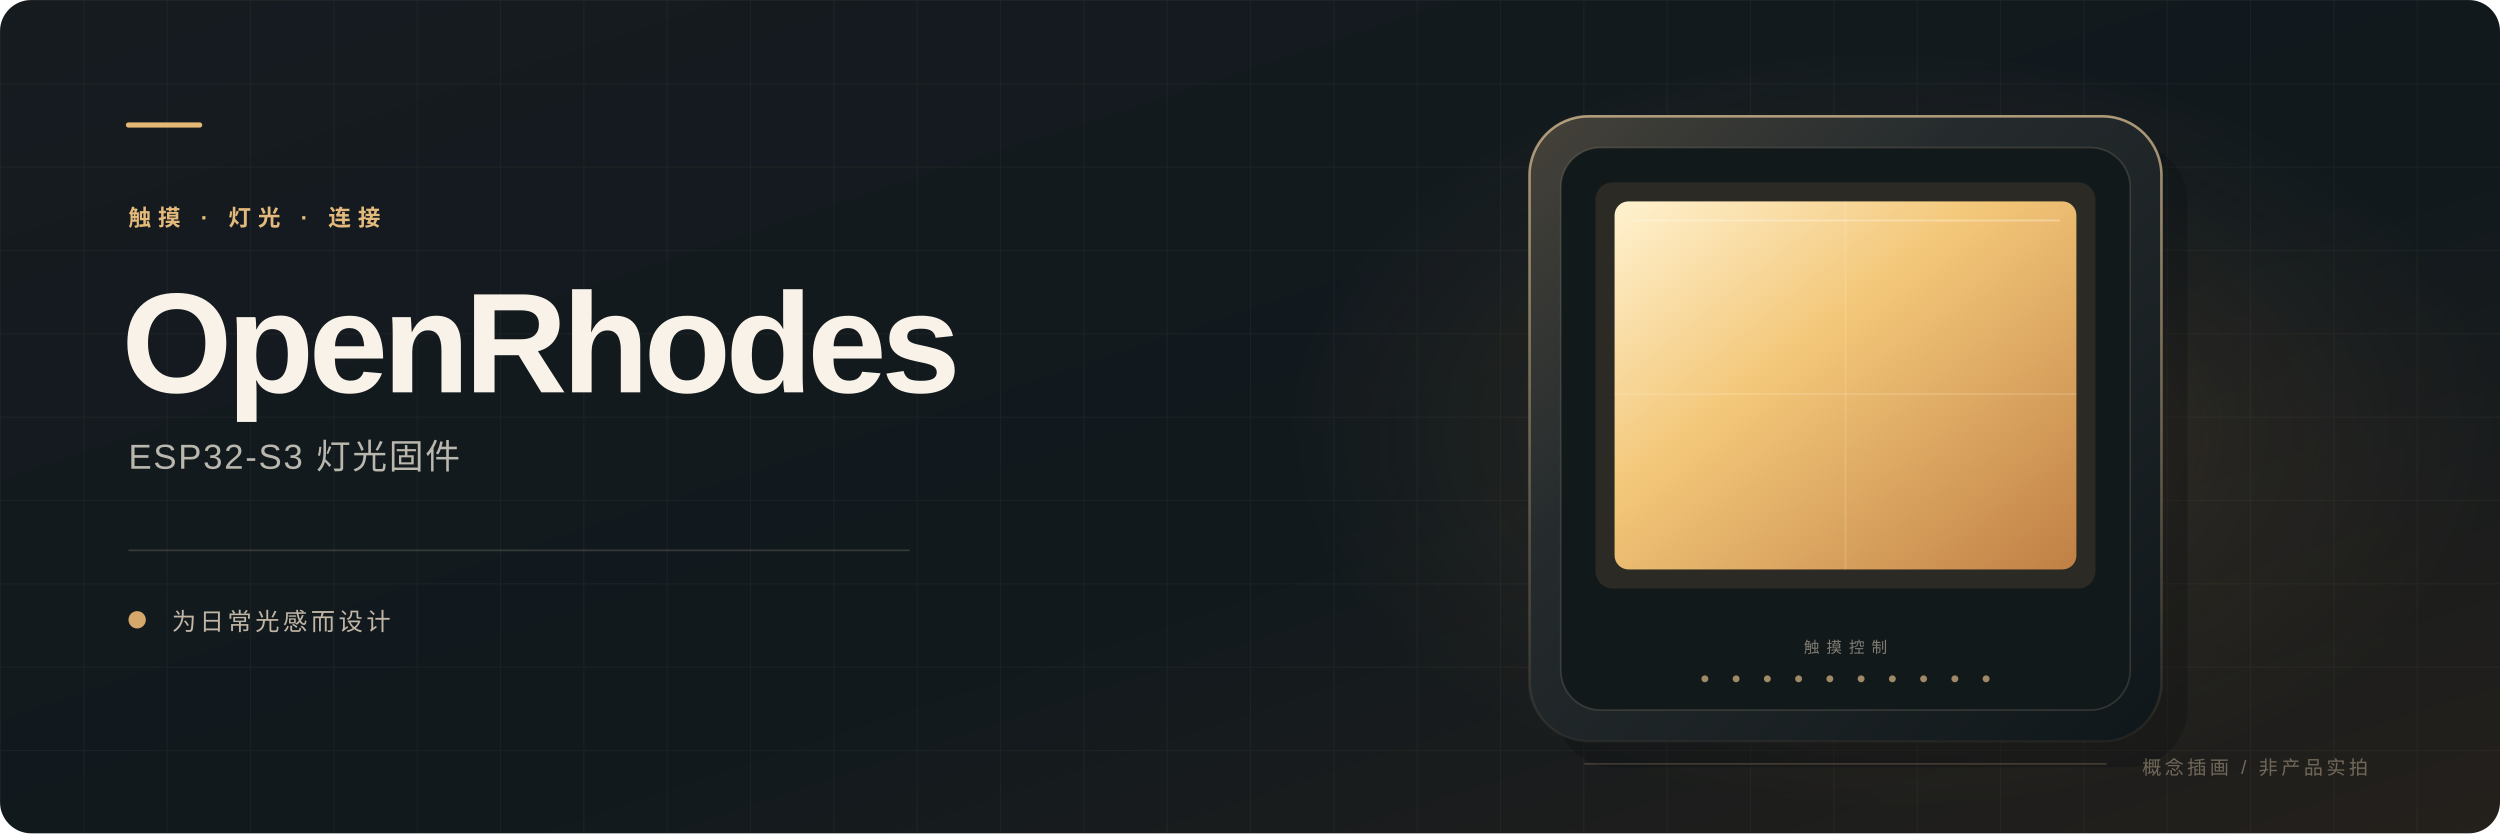
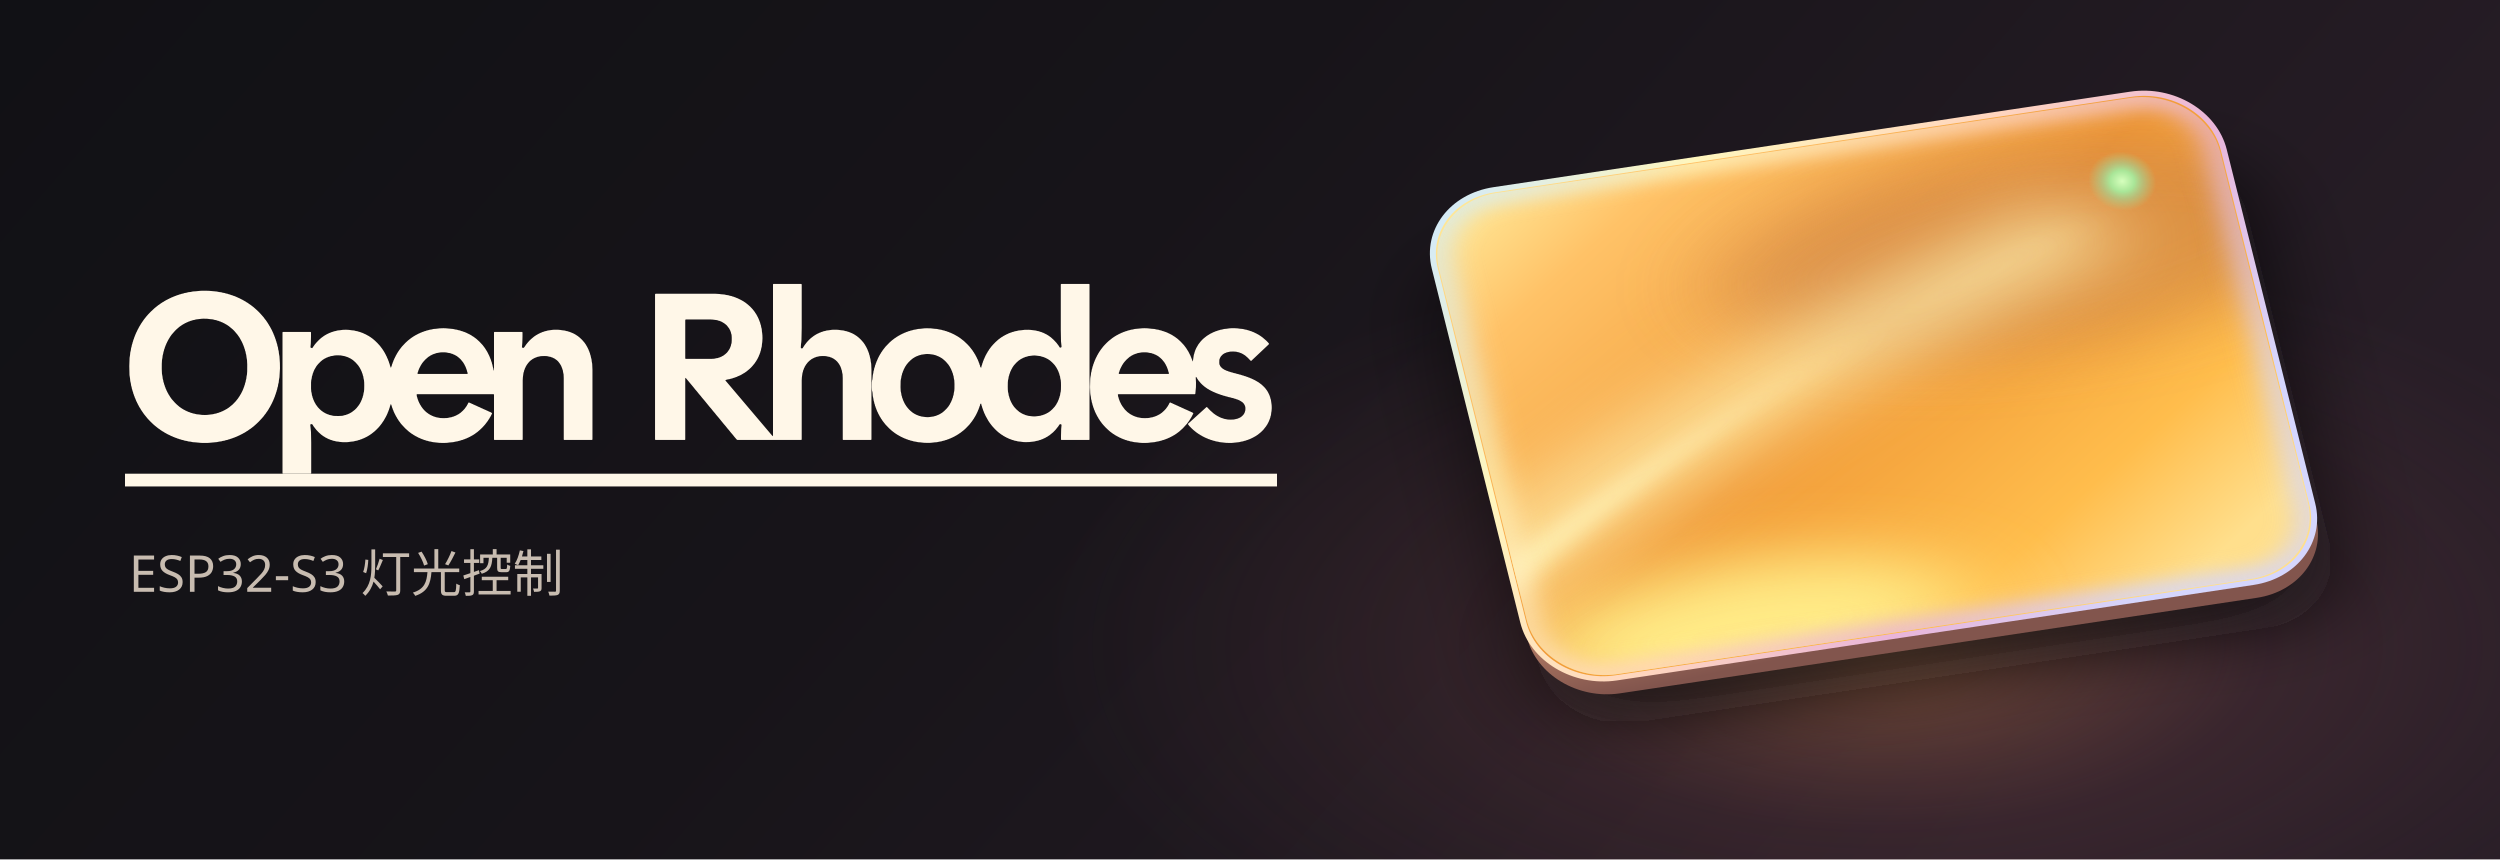
- <svg xmlns="http://www.w3.org/2000/svg" width="1440" height="480" viewBox="0 0 1440 480" role="img" aria-labelledby="title desc">
+ <svg xmlns="http://www.w3.org/2000/svg" width="1280" height="440" viewBox="0 0 1280 440" role="img" aria-labelledby="title desc">
  <defs>
-     <linearGradient id="background" x1="0" y1="0" x2="1" y2="1">
-       <stop stop-color="#161b20" />
-       <stop offset=".58" stop-color="#11191d" />
-       <stop offset="1" stop-color="#24201c" />
+     <linearGradient id="sky" x2="1" y2=".3" gradientUnits="objectBoundingBox">
+       <stop stop-color="#111115" />
+       <stop offset=".49" stop-color="#171419" />
+       <stop offset="1" stop-color="#271d26" />
    </linearGradient>
-     <linearGradient id="surface" x1="0" y1="0" x2="1" y2="1">
-       <stop stop-color="#45423a" />
-       <stop offset=".35" stop-color="#252b2d" />
-       <stop offset="1" stop-color="#10171a" />
+     <radialGradient id="ambient">
+       <stop stop-color="#de8d51" stop-opacity=".47" />
+       <stop offset=".46" stop-color="#985355" stop-opacity=".16" />
+       <stop offset="1" stop-color="#88535c" stop-opacity="0" />
+     </radialGradient>
+     <linearGradient id="glass" x1="0%" y1="0%" x2="90%" y2="90%">
+       <stop stop-color="#fff2a4" />
+       <stop offset=".19" stop-color="#ffc267" />
+       <stop offset=".53" stop-color="#f19b38" />
+       <stop offset=".83" stop-color="#ffbd4c" />
+       <stop offset="1" stop-color="#ffdf8c" />
    </linearGradient>
-     <linearGradient id="light" x1="0" y1="0" x2="1" y2="1">
-       <stop stop-color="#fff2d0" />
-       <stop offset=".4" stop-color="#f3c779" />
-       <stop offset="1" stop-color="#c08045" />
+     <linearGradient id="rim" x2="100%" y2="60%">
+       <stop stop-color="#cee9ff" />
+       <stop offset=".26" stop-color="#fff6bd" />
+       <stop offset=".54" stop-color="#ffd5be" />
+       <stop offset=".77" stop-color="#e9b5d9" />
+       <stop offset="1" stop-color="#d5d6fd" />
    </linearGradient>
-     <linearGradient id="edge" x1="0" y1="0" x2="0" y2="1">
-       <stop stop-color="#efd1a0" stop-opacity=".68" />
-       <stop offset="1" stop-color="#f4d6a4" stop-opacity=".05" />
+     <linearGradient id="foot" x2="10%" y2="100%">
+       <stop stop-color="#df958b" />
+       <stop offset=".67" stop-color="#edab82" />
+       <stop offset="1" stop-color="#82554d" />
    </linearGradient>
-     <radialGradient id="glow">
-       <stop stop-color="#f4ba69" stop-opacity=".26" />
-       <stop offset=".55" stop-color="#cb8c49" stop-opacity=".08" />
-       <stop offset="1" stop-color="#cb8c49" stop-opacity="0" />
+     <radialGradient id="led">
+       <stop stop-color="#d6ffbd" />
+       <stop offset=".36" stop-color="#a9e698" />
+       <stop offset=".62" stop-color="#a7d290" stop-opacity=".65" />
+       <stop offset="1" stop-color="#afcf88" stop-opacity="0" />
    </radialGradient>
-     <pattern id="grid" width="48" height="48" patternUnits="userSpaceOnUse">
-       <path d="M48 0H0V48" fill="none" stroke="#f6e3c6" stroke-opacity=".045" />
-     </pattern>
+     <clipPath id="face">
+       <rect x="2" y="2" width="400" height="280" rx="38" />
+     </clipPath>
+     <filter id="mist" x="-40%" y="-50%" width="180%" height="200%">
+       <feGaussianBlur stdDeviation="21" />
+     </filter>
+     <filter id="soft" x="-25%" y="-50%" width="150%" height="200%">
+       <feGaussianBlur stdDeviation="6" />
+     </filter>
  </defs>
-   <rect width="1440" height="480" rx="18" fill="url(#background)" />
-   <rect width="1440" height="480" rx="18" fill="url(#grid)" />
-   <ellipse cx="1090" cy="248" rx="350" ry="220" fill="url(#glow)" />
-   <path d="M74 72h41" stroke="#e5b875" stroke-width="3" stroke-linecap="round" />
-   <text x="74" y="130" fill="#e4ba7c" font-family="Arial, sans-serif" font-size="13" font-weight="700" letter-spacing="4">触摸 · 灯光 · 连接</text>
-   <text x="70" y="226" fill="#f8f2e8" font-family="Arial, sans-serif" font-size="82" font-weight="700" letter-spacing="-3">OpenRhodes</text>
-   <text x="74" y="270" fill="#b9b7ae" font-family="Arial, sans-serif" font-size="20" letter-spacing="1">ESP32-S3 灯光固件</text>
-   <path d="M74 317h450" stroke="#e8d5b5" stroke-opacity=".17" />
-   <circle cx="79" cy="357" r="5" fill="#d6a76a" />
-   <text x="99" y="363" fill="#c1b6a6" font-family="Arial, sans-serif" font-size="14" letter-spacing="2">为日常光感而设计</text>
-   <g transform="translate(842 47)">
-     <rect x="39" y="20" width="364" height="360" rx="34" fill="#080d0f" opacity=".32" transform="translate(15 15)" />
-     <rect x="39" y="20" width="364" height="360" rx="34" fill="url(#surface)" stroke="url(#edge)" stroke-width="1.5" />
-     <rect x="57" y="38" width="328" height="324" rx="23" fill="#12191b" stroke="#f5e3bd" stroke-opacity=".14" />
-     <rect x="77" y="58" width="288" height="234" rx="10" fill="#d49959" opacity=".13" />
-     <rect x="88" y="69" width="266" height="212" rx="8" fill="url(#light)" />
-     <path d="M88 180h266" stroke="#fff8e8" stroke-opacity=".18" />
-     <path d="M221 69v212" stroke="#fff8e8" stroke-opacity=".15" />
-     <path d="M98 80h246" stroke="#fff9e8" stroke-opacity=".38" stroke-linecap="round" />
-     <text x="221" y="329" text-anchor="middle" fill="#e4d7c2" fill-opacity=".52" font-family="Arial, sans-serif" font-size="9" letter-spacing="4">触摸控制</text>
-     <g fill="#dbb987" opacity=".7">
-       <circle cx="140" cy="344" r="2" />
-       <circle cx="158" cy="344" r="2" />
-       <circle cx="176" cy="344" r="2" />
-       <circle cx="194" cy="344" r="2" />
-       <circle cx="212" cy="344" r="2" />
-       <circle cx="230" cy="344" r="2" />
-       <circle cx="248" cy="344" r="2" />
-       <circle cx="266" cy="344" r="2" />
-       <circle cx="284" cy="344" r="2" />
-       <circle cx="302" cy="344" r="2" />
+   <rect width="1280" height="440" fill="url(#sky)" />
+   <ellipse cx="963" cy="330" rx="426" ry="206" fill="url(#ambient)" />
+   <g transform="translate(726 103) matrix(1 -.15 .22 .88 0 0)">
+     <rect x="3" y="36" width="404" height="274" rx="41" fill="#0d0a10" opacity=".69" filter="url(#mist)" />
+     <rect y="9" width="404" height="284" rx="39" fill="url(#foot)" />
+     <rect width="404" height="284" rx="39" fill="url(#glass)" stroke="url(#rim)" stroke-width="3" />
+     <g clip-path="url(#face)">
+       <ellipse cx="298" cy="79" rx="160" ry="56" fill="#b86d42" opacity=".42" filter="url(#mist)" />
+       <ellipse cx="111" cy="268" rx="113" ry="38" fill="#ffeb87" filter="url(#mist)" />
+       <path d="M-47 235 Q116 134 333 68" fill="none" stroke="#fff3b4" stroke-width="42" opacity=".76" filter="url(#mist)" />
+       <path d="M-39 231 Q122 134 334 67 Q155 116 -39 252Z" fill="#fff4b9" opacity=".88" filter="url(#soft)" />
+       <rect x="1" y="1" width="402" height="282" rx="37" fill="none" stroke="url(#rim)" stroke-width="15" filter="url(#soft)" opacity=".82" />
    </g>
-     <path d="M71 393h300" stroke="#f5d5a5" stroke-opacity=".18" stroke-linecap="round" />
+     <circle cx="350" cy="48" r="17" fill="url(#led)" />
  </g>
-   <text x="1364" y="446" text-anchor="end" fill="#d4c1a2" fill-opacity=".45" font-family="Arial, sans-serif" font-size="11" letter-spacing="2">概念插画 / 非产品实拍</text>
+   <g transform="translate(64 145) scale(.384) translate(0 -89)">
+     <path id="wordmark" fill="#fff7e8" fill-rule="evenodd" d="M990.864,179.5 L990.282,178.5 L990.009,177.5 L988.009,173.5 L987.328,172.5 L986.868,171.5 L984.849,168.5 L982.5,165.723 L980.398,163.5 L978.224,161.5 L975.5,159.315 L974.5,158.759 L973.5,158.002 L970.5,156.282 L967.5,154.938 L966.5,154.644 L965.5,154.087 L963.5,153.569 L962.5,153.126 L960.5,152.776 L958.5,152.154 L957.5,151.975 L954.5,151.688 L951.5,151.22 L948.5,151 L944.5,151 L942.5,151.134 L938.5,151.746 L935.5,152.06 L933.5,152.698 L931.5,153.044 L929.5,153.843 L928.5,154.043 L927.5,154.556 L925.5,155.273 L924.5,155.863 L923.5,156.244 L921.5,157.323 L918.5,159.186 L914.5,162.23 L912.073,164.5 L909.255,167.5 L906.164,171.5 L904.203,174.5 L903.693,175.5 L903.5,175.693 L902.5,175.893 L901.5,175.759 L901.241,175.5 L901.074,174.5 L901.328,170.5 L901.746,167.5 L901.96,164.5 L902.282,148.5 L902.282,90.5 L901.5,90 L864.5,90 L864,90.5 L864,291.5 L863.887,292.5 L863.5,292.96 L800.385,218.5 L801.5,217.872 L803.5,217.317 L806.5,216.822 L807.5,216.424 L809.5,216.019 L811.5,215.237 L813.5,214.703 L814.5,214.189 L815.5,213.971 L816.5,213.411 L820.5,211.708 L822.5,210.608 L824.5,209.344 L825.5,208.868 L828.5,206.819 L832.5,203.519 L834.662,201.5 L836.504,199.5 L839.802,195.5 L840.379,194.5 L841.827,192.5 L842.259,191.5 L842.986,190.5 L844.989,186.5 L845.282,185.5 L845.86,184.5 L846.128,183.5 L846.957,181.5 L847.438,179.5 L847.875,178.5 L848.197,176.5 L849,173.5 L849.259,170.5 L849.708,167.5 L850,162.5 L849.881,158.5 L849.589,155.5 L849.259,153.5 L849.016,150.5 L848.853,149.5 L848.259,147.5 L847.976,145.5 L847.259,143.5 L846.803,141.5 L846.297,140.5 L846.052,139.5 L845.171,137.5 L844.879,136.5 L844.268,135.5 L843.94,134.5 L843.282,133.5 L842.921,132.5 L842.204,131.5 L841.766,130.5 L840.35,128.5 L839.814,127.5 L836.671,123.5 L833.5,120.144 L830.496,117.5 L827.5,115.116 L824.5,113.111 L821.5,111.417 L816.5,108.967 L815.5,108.683 L814.5,108.107 L813.5,107.869 L811.5,107.024 L810.5,106.853 L808.5,106.091 L806.5,105.741 L804.5,105.078 L801.5,104.65 L799.5,104.125 L794.5,103.688 L792.5,103.398 L787.5,103.08 L707.5,103.08 L706.81,103.5 L706.718,104.5 L706.718,297.5 L707.5,298 L746.5,298 L747,297.5 L747,216.5 L747.157,215.5 L747.5,215.157 L757.792,227.5 L760.153,230.5 L762.754,233.5 L765.116,236.5 L767.718,239.5 L769.241,241.5 L772.672,245.5 L779.16,253.5 L781.767,256.5 L784.125,259.5 L786.732,262.5 L788.255,264.5 L791.688,268.5 L798.175,276.5 L800.78,279.5 L803.14,282.5 L805.746,285.5 L807.27,287.5 L810.703,291.5 L812.23,293.5 L815.5,297.344 L816.5,298 L901.5,298 L902.282,297.5 L902.282,218.5 L902.504,214.5 L903.356,208.5 L903.771,207.5 L904.185,205.5 L905.041,203.5 L905.302,202.5 L905.94,201.5 L906.254,200.5 L908.11,197.5 L910.438,194.5 L912.504,192.5 L915.5,190.178 L919.5,188.137 L920.5,187.887 L921.5,187.356 L926.5,186.273 L930.5,186.09 L934.5,186.241 L937.5,186.93 L939.5,187.246 L940.5,187.759 L942.5,188.398 L943.5,189.02 L944.5,189.459 L947.383,191.5 L949.556,193.5 L951.878,196.5 L953.633,199.5 L954.856,202.5 L955.045,203.5 L955.799,205.5 L956.08,207.5 L956.771,210.5 L956.98,215.5 L957,297.5 L957.5,298 L994.5,298 L995.282,297.5 L995.282,204.5 L994.938,196.5 L994.344,193.5 L994.012,190.5 L993.193,187.5 L992.843,185.5 L992.404,184.5 L991.939,182.5 L991.113,180.5Z M1286,90.5 L1285.5,90 L1248.5,90 L1247.72,90.5 L1247.72,151.5 L1248,166.5 L1248.76,173.5 L1248.35,174.5 L1247.5,174.878 L1246.5,174.796 L1246.2,174.5 L1244.98,172.5 L1241.96,168.5 L1238.2,164.5 L1234.5,161.16 L1231.5,159.01 L1228.5,157.155 L1227.5,156.776 L1226.5,156.114 L1225.5,155.796 L1224.5,155.176 L1223.5,154.893 L1221.5,154.009 L1220.5,153.843 L1218.5,153.056 L1216.5,152.732 L1214.5,152.134 L1207.5,151.268 L1204.5,151.08 L1199.5,151.157 L1194.5,151.784 L1191.5,152.023 L1188.5,152.799 L1186.5,153.102 L1184.5,153.822 L1183.5,153.979 L1182.5,154.307 L1181.5,154.792 L1180.5,155.004 L1177.5,156.211 L1176.5,156.799 L1175.5,157.114 L1174.5,157.776 L1173.5,158.117 L1172.5,158.822 L1171.5,159.271 L1169.5,160.621 L1168.5,161.132 L1164.5,164.091 L1160.71,167.5 L1157.5,170.793 L1155.12,173.5 L1152.13,177.5 L1151.6,178.5 L1150.19,180.5 L1149.76,181.5 L1149.05,182.5 L1148.61,183.5 L1147.97,184.5 L1146.96,186.5 L1146.61,187.5 L1146.01,188.5 L1145.72,189.5 L1145.12,190.5 L1144.86,191.5 L1143.97,193.5 L1143.78,194.5 L1143.28,195.5 L1142.79,197.5 L1142.01,199.5 L1141.66,201.5 L1141.5,201.761 L1140.5,200.815 L1140.33,200.5 L1139.91,198.5 L1139.41,197.5 L1138.86,195.5 L1138.31,194.5 L1138.04,193.5 L1136.8,190.5 L1136.18,189.5 L1135.87,188.5 L1135.21,187.5 L1134.83,186.5 L1134.17,185.5 L1133.75,184.5 L1132.44,182.5 L1131.94,181.5 L1131.16,180.5 L1129.91,178.5 L1125.98,173.5 L1123.18,170.5 L1118.5,166.043 L1113.5,162.151 L1110.5,160.157 L1105.5,157.333 L1100.5,154.985 L1099.5,154.727 L1098.5,154.173 L1096.5,153.569 L1095.5,153.082 L1093.5,152.602 L1092.5,152.144 L1090.5,151.784 L1088.5,151.113 L1085.5,150.656 L1082.5,149.982 L1079.5,149.784 L1074.5,149.197 L1068.5,149.08 L1065.5,149.204 L1060.5,149.788 L1057.5,149.984 L1054.5,150.672 L1051.5,151.128 L1049.5,151.803 L1047.5,152.175 L1046.5,152.633 L1044.5,153.117 L1043.5,153.602 L1041.5,154.22 L1040.5,154.767 L1039.5,155.023 L1038.5,155.602 L1037.5,155.947 L1033.5,157.935 L1032.5,158.583 L1031.5,159.038 L1030.5,159.759 L1029.5,160.241 L1027.5,161.683 L1026.5,162.244 L1022.5,165.312 L1019.5,167.962 L1014.12,173.5 L1010.2,178.5 L1009.64,179.5 L1008.18,181.5 L1007.71,182.5 L1006.99,183.5 L1005.29,186.5 L1004.87,187.5 L1004.25,188.5 L1002.56,192.5 L1002.03,193.5 L1001.78,194.5 L1001.25,195.5 L1000.7,197.5 L1000.18,198.5 L999.754,200.5 L998.986,202.5 L998.661,204.5 L998.008,206.5 L997.792,208.5 L997.088,211.5 L996.5,217.396 L996.123,218.5 L995.789,221.5 L995.721,227.5 L995.838,230.5 L996.063,232.5 L996.5,233.841 L996.737,235.5 L997.038,239.5 L997.746,242.5 L998.189,245.5 L998.832,247.5 L999.197,249.5 L999.667,250.5 L1000.09,252.5 L1000.59,253.5 L1001.14,255.5 L1001.69,256.5 L1001.96,257.5 L1003.2,260.5 L1003.82,261.5 L1004.13,262.5 L1004.79,263.5 L1005.17,264.5 L1005.83,265.5 L1006.25,266.5 L1007.56,268.5 L1008.06,269.5 L1008.84,270.5 L1010.09,272.5 L1014.02,277.5 L1018.84,282.5 L1022.5,285.805 L1026.5,288.849 L1029.5,290.843 L1034.5,293.667 L1039.5,296.015 L1040.5,296.273 L1041.5,296.827 L1043.5,297.431 L1044.5,297.918 L1046.5,298.398 L1047.5,298.856 L1049.5,299.216 L1051.5,299.887 L1054.5,300.344 L1057.5,301.018 L1060.5,301.216 L1065.5,301.796 L1071.5,301.92 L1074.5,301.796 L1079.5,301.212 L1082.5,301.016 L1085.5,300.328 L1088.5,299.872 L1090.5,299.197 L1092.5,298.825 L1093.5,298.367 L1095.5,297.877 L1096.5,297.398 L1098.5,296.78 L1099.5,296.233 L1100.5,295.977 L1101.5,295.398 L1102.5,295.053 L1106.5,293.065 L1107.5,292.417 L1108.5,291.962 L1109.5,291.241 L1110.5,290.759 L1112.5,289.317 L1113.5,288.756 L1118.5,284.861 L1121.06,282.5 L1125.88,277.5 L1129.79,272.5 L1130.36,271.5 L1131.82,269.5 L1132.29,268.5 L1133.01,267.5 L1134.7,264.5 L1136.65,260.5 L1137.44,258.5 L1137.97,257.5 L1138.22,256.5 L1138.75,255.5 L1139.3,253.5 L1139.82,252.5 L1140.25,250.5 L1140.5,249.912 L1141.5,249.494 L1142.21,252.5 L1142.68,253.5 L1143.13,255.5 L1143.64,256.5 L1144.18,258.5 L1144.75,259.5 L1144.99,260.5 L1146.3,263.5 L1146.86,264.5 L1147.21,265.5 L1151.13,272.5 L1153.15,275.5 L1156.23,279.5 L1159.9,283.5 L1162.5,286.003 L1164.5,287.771 L1168.5,290.8 L1169.5,291.333 L1171.5,292.724 L1172.5,293.193 L1173.5,293.888 L1174.5,294.259 L1175.5,294.94 L1176.5,295.254 L1177.5,295.879 L1178.5,296.178 L1179.5,296.708 L1181.5,297.333 L1182.5,297.855 L1184.5,298.312 L1185.5,298.754 L1186.5,299.021 L1188.5,299.344 L1190.5,299.94 L1193.5,300.208 L1197.5,300.771 L1200.5,300.92 L1205.5,300.807 L1212.5,300.02 L1215.5,299.241 L1217.5,298.916 L1219.5,298.157 L1220.5,297.991 L1222.5,297.122 L1223.5,296.848 L1224.5,296.259 L1225.5,295.94 L1226.5,295.312 L1227.5,294.947 L1228.5,294.233 L1229.5,293.825 L1231.5,292.417 L1232.5,291.863 L1237.5,287.775 L1240.69,284.5 L1244.68,279.5 L1245.22,278.5 L1246.5,276.938 L1247.5,276.985 L1248.6,277.5 L1248.69,278.5 L1248.24,283.5 L1248,292.5 L1248,297.5 L1248.5,298 L1285.5,298 L1286,297.5 L1286,236.5 L1286.28,227.5 L1286,215.5Z M84.5,100.992 L81.5,101.807 L79.5,102.07 L77.5,102.784 L75.5,103.125 L74.5,103.569 L72.5,104.047 L70.5,104.836 L69.5,105.041 L67.5,105.893 L66.5,106.145 L65.5,106.708 L64.5,106.978 L63.483,107.5 L61.5,108.254 L60.5,108.843 L59.5,109.207 L58.5,109.832 L57.5,110.173 L56.5,110.829 L55.5,111.244 L52.5,112.954 L51.5,113.683 L50.5,114.157 L47.5,116.105 L45.5,117.621 L44.5,118.202 L39.5,122.191 L34.5,126.841 L30.956,130.5 L28.334,133.5 L25.168,137.5 L21.08,143.5 L20.589,144.5 L19.249,146.5 L18.832,147.5 L18.15,148.5 L17.763,149.5 L17.068,150.5 L16.737,151.5 L16.083,152.5 L15.771,153.5 L15.116,154.5 L14.818,155.5 L14.254,156.5 L13.512,158.5 L12.993,159.5 L12.776,160.5 L12.268,161.5 L11.688,163.5 L11.157,164.5 L10.718,166.5 L10.25,167.5 L9.807,169.5 L9.102,171.5 L8.776,173.5 L8.164,175.5 L7.718,178.5 L7.01,181.5 L6.75,184.5 L6.104,188.5 L5.718,199.5 L5.992,211.5 L6.759,216.5 L7.017,219.5 L7.737,222.5 L8.189,225.5 L8.799,227.5 L9.137,229.5 L9.822,231.5 L9.973,232.5 L10.754,234.5 L11.208,236.5 L11.737,237.5 L11.955,238.5 L12.815,240.5 L13.039,241.5 L13.602,242.5 L15.173,246.5 L15.818,247.5 L16.14,248.5 L16.788,249.5 L17.126,250.5 L17.818,251.5 L18.223,252.5 L19.356,254.5 L20.688,256.5 L21.153,257.5 L25.267,263.5 L30.123,269.5 L33.5,273.073 L37.5,276.949 L39.5,278.705 L44.5,282.712 L45.5,283.282 L47.5,284.823 L50.5,286.776 L51.5,287.246 L52.5,287.995 L57.5,290.756 L58.5,291.138 L61.5,292.677 L63.5,293.431 L64.5,293.984 L65.5,294.254 L66.5,294.811 L68.5,295.398 L69.5,295.93 L71.5,296.473 L72.5,296.926 L74.5,297.398 L75.5,297.846 L77.5,298.201 L79.5,298.909 L82.5,299.398 L84.5,300.002 L87.5,300.307 L90.5,300.986 L93.5,301.154 L101.5,301.92 L108.5,302 L111.5,301.896 L122.5,300.875 L125.5,300.212 L128.5,299.853 L130.5,299.241 L132.5,299.004 L134.5,298.292 L136.5,297.961 L138.5,297.193 L139.5,297.025 L141.5,296.237 L142.5,296.039 L144.5,295.175 L145.5,294.959 L146.5,294.452 L148.5,293.727 L149.5,293.161 L150.5,292.883 L151.5,292.273 L152.5,291.94 L153.5,291.282 L154.5,290.946 L155.5,290.312 L156.5,289.915 L157.5,289.212 L158.5,288.812 L161.5,286.998 L162.5,286.246 L163.5,285.776 L165.5,284.259 L167.5,282.978 L171.5,279.894 L175.302,276.5 L178.5,273.431 L182.5,269.12 L184.784,266.5 L186.201,264.5 L187.84,262.5 L188.411,261.5 L189.887,259.5 L191.797,256.5 L192.25,255.5 L192.986,254.5 L195.644,249.5 L198,244.5 L198.254,243.5 L198.85,242.5 L199.134,241.5 L199.996,239.5 L200.204,238.5 L201.045,236.5 L201.224,235.5 L202.015,233.5 L202.168,232.5 L202.881,230.5 L203.212,228.5 L203.893,226.5 L204.323,223.5 L204.918,221.5 L205.204,218.5 L205.926,214.5 L206.639,202.5 L206.519,195.5 L205.938,186.5 L205.212,182.5 L204.931,179.5 L204.344,177.5 L203.912,174.5 L203.237,172.5 L202.914,170.5 L202.193,168.5 L201.708,166.5 L201.25,165.5 L200.759,163.5 L200.237,162.5 L200.028,161.5 L199.164,159.5 L198.9,158.5 L198.312,157.5 L198.033,156.5 L195.737,151.5 L193.041,146.5 L192.333,145.5 L191.871,144.5 L191.144,143.5 L190.608,142.5 L187.921,138.5 L186.282,136.5 L184.873,134.5 L181.5,130.656 L178.585,127.5 L175.417,124.5 L171.5,121.028 L167.5,117.96 L165.5,116.656 L163.5,115.146 L162.5,114.677 L160.5,113.296 L159.5,112.822 L158.5,112.126 L157.5,111.732 L156.5,111.031 L155.5,110.633 L154.5,110.007 L153.5,109.644 L152.5,109.011 L151.5,108.683 L150.5,108.068 L149.5,107.803 L148.5,107.224 L145.5,106.007 L144.5,105.799 L143.5,105.292 L141.5,104.737 L139.5,103.96 L138.5,103.784 L136.5,103.024 L134.5,102.688 L132.5,101.988 L130.5,101.741 L128.5,101.134 L125.5,100.78 L122.5,100.107 L111.5,99.104 L103.5,99.016 L100.5,99.128 L94.5,99.759 L90.5,100.006 L87.5,100.683Z M104.5,136.297 L109.5,136.398 L113.5,136.931 L116.5,137.182 L117.5,137.356 L119.5,137.959 L121.5,138.25 L123.5,139.013 L124.5,139.168 L126.5,140.021 L127.5,140.241 L128.5,140.838 L129.5,141.131 L133.5,143.147 L134.5,143.84 L135.5,144.287 L138.5,146.312 L143.5,150.444 L145.602,152.5 L149.863,157.5 L152.672,161.5 L155.5,166.61 L156.887,169.5 L157.207,170.5 L157.78,171.5 L158.02,172.5 L158.875,174.5 L159.082,175.5 L159.859,177.5 L160.008,178.5 L160.727,180.5 L161.013,182.5 L161.621,184.5 L162.134,188.5 L162.688,191.5 L162.975,197.5 L162.915,206.5 L162.633,210.5 L162.034,213.5 L161.718,216.5 L161.107,218.5 L160.818,220.5 L160.111,222.5 L159.698,224.5 L159.22,225.5 L158.677,227.5 L158.136,228.5 L157.872,229.5 L156.602,232.5 L154.576,236.5 L153.301,238.5 L152.818,239.5 L152.042,240.5 L150.788,242.5 L147.589,246.5 L143.5,250.723 L138.5,254.788 L135.5,256.784 L134.5,257.244 L133.5,257.893 L129.5,259.896 L128.5,260.207 L127.5,260.792 L126.5,261.007 L124.5,261.853 L123.5,262.013 L121.5,262.771 L119.5,263.053 L117.5,263.656 L109.5,264.602 L106.5,264.718 L102.5,264.576 L98.5,264.012 L95.5,263.763 L92.5,262.975 L90.5,262.633 L89.5,262.164 L87.5,261.718 L86.5,261.189 L84.5,260.556 L83.5,260.011 L82.5,259.741 L81.5,259.083 L80.5,258.776 L79.5,258.085 L78.5,257.683 L75.5,255.836 L72.5,253.727 L68.776,250.5 L66.5,248.263 L62.268,243.5 L60.147,240.5 L58.959,238.5 L58.22,237.5 L57.793,236.5 L57.131,235.5 L55.138,231.5 L54.838,230.5 L54.241,229.5 L53.996,228.5 L53.131,226.5 L52.918,225.5 L52.131,223.5 L51.976,222.5 L51.241,220.5 L50.959,218.5 L50.339,216.5 L49.996,213.5 L49.268,209.5 L49.02,203.5 L49.047,196.5 L49.317,191.5 L49.896,188.5 L50.212,185.5 L51.014,182.5 L51.317,180.5 L51.75,179.5 L52.182,177.5 L52.98,175.5 L53.175,174.5 L54.039,172.5 L54.307,171.5 L54.9,170.5 L55.171,169.5 L55.793,168.5 L56.138,167.5 L56.756,166.5 L57.161,165.5 L57.829,164.5 L58.254,163.5 L58.986,162.5 L60.147,160.5 L62.259,157.5 L66.662,152.5 L68.69,150.5 L72.5,147.189 L76.5,144.438 L80.5,142.154 L81.5,141.793 L82.5,141.168 L83.5,140.895 L84.5,140.292 L85.5,140.036 L87.5,139.193 L89.5,138.698 L90.5,138.259 L92.5,137.959 L94.5,137.344 L102.5,136.392Z M747.356,137.5 L747.5,137.356 L780.5,137.356 L783.5,137.512 L789.5,138.282 L791.5,139.013 L792.5,139.161 L795.5,140.398 L799,142.5 L801.5,144.466 L802.576,145.5 L805.621,149.5 L806.06,150.5 L806.713,151.5 L807.862,154.5 L808.01,155.5 L808.672,157.5 L808.818,158.5 L808.98,161.5 L808.969,165.5 L808.78,168.5 L808.569,169.5 L808.197,170.5 L807.799,172.5 L806.627,175.5 L805.556,177.5 L803.5,180.432 L802.656,181.5 L800.48,183.5 L797.5,185.754 L796.5,186.16 L795.5,186.836 L794.5,187.15 L793.5,187.741 L791.5,188.302 L790.5,188.754 L788.5,189.023 L785.5,189.698 L781.5,189.899 L747.5,189.899 L747.101,189.5 L747,188.5 L747,138.5Z M618.864,179.5 L618.282,178.5 L618.009,177.5 L616.009,173.5 L615.328,172.5 L614.868,171.5 L612.849,168.5 L609.5,164.602 L606.224,161.5 L603.5,159.315 L602.5,158.759 L601.5,158.002 L598.5,156.282 L595.5,154.938 L594.5,154.644 L593.5,154.087 L591.5,153.569 L590.5,153.126 L588.5,152.776 L586.5,152.154 L582.5,151.688 L580.5,151.333 L577.5,151.057 L572.5,151.006 L570.5,151.134 L563.5,152.113 L561.5,152.75 L559.5,153.137 L558.5,153.602 L556.5,154.152 L555.5,154.708 L554.5,154.987 L550.5,156.953 L549.5,157.627 L548.5,158.099 L545.5,160.114 L541.5,163.437 L539.338,165.5 L537.5,167.527 L535.036,170.5 L532.5,174.192 L531.5,175.22 L530.5,175.157 L529.5,174.748 L529.259,174.5 L529.759,168.5 L529.996,160.5 L530,154.5 L529.5,154 L492.5,154 L492,154.5 L492,201.5 L491.796,204.5 L491.5,205.867 L491.204,204.5 L491.01,202.5 L490.411,200.5 L489.822,197.5 L489.404,196.5 L488.972,194.5 L488.171,192.5 L487.978,191.5 L487.122,189.5 L486.85,188.5 L486.254,187.5 L486,186.5 L482.998,180.5 L479.872,175.5 L476.86,171.5 L472.5,166.845 L468.5,163.226 L464.5,160.259 L463.5,159.754 L462.5,158.988 L459.5,157.223 L458.5,156.843 L457.5,156.207 L456.5,155.843 L455.5,155.273 L452.5,154.004 L451.5,153.792 L450.5,153.277 L448.5,152.771 L446.5,151.981 L444.5,151.627 L442.5,150.98 L440.5,150.746 L437.5,150.032 L427.5,149.099 L424.5,149.01 L419.5,149.193 L414.5,149.796 L411.5,150.002 L408.5,150.727 L406.5,150.986 L403.5,151.869 L402.5,152 L400.5,152.784 L399.5,152.968 L397.5,153.796 L396.5,154.029 L395.5,154.541 L393.5,155.282 L392.5,155.853 L391.5,156.175 L390.5,156.822 L389.5,157.199 L388.5,157.846 L387.5,158.291 L384.5,160.095 L381.5,162.124 L377.5,165.241 L373.939,168.5 L369.236,173.5 L366.146,177.5 L364.097,180.5 L362.267,183.5 L361.822,184.5 L361.117,185.5 L360.776,186.5 L360.114,187.5 L359.759,188.5 L359.138,189.5 L358.836,190.5 L358.25,191.5 L357.576,193.5 L357.046,194.5 L356.818,195.5 L355.989,197.5 L355.803,198.5 L354.677,201.5 L354.5,201.707 L354.323,201.5 L353.216,198.5 L352.771,196.5 L352.259,195.5 L351.727,193.5 L351.204,192.5 L350.971,191.5 L349.141,187.5 L348.793,186.5 L348.157,185.5 L347.793,184.5 L347.147,183.5 L346.699,182.5 L344.935,179.5 L342.944,176.5 L339.914,172.5 L336.5,168.771 L333.5,165.858 L330.5,163.248 L327.5,161.066 L324.5,159.143 L323.5,158.703 L322.5,158.007 L321.5,157.621 L320.5,156.98 L319.5,156.656 L318.5,156.041 L317.5,155.763 L316.5,155.197 L314.5,154.583 L313.5,154.1 L311.5,153.639 L310.5,153.204 L307.5,152.633 L305.5,152.05 L302.5,151.784 L298.5,151.224 L294.5,151.029 L290.5,151.168 L286.5,151.727 L283.5,151.998 L280.5,152.822 L278.5,153.204 L277.5,153.656 L275.5,154.175 L274.5,154.708 L273.5,154.97 L270.5,156.333 L268.5,157.361 L265.5,159.13 L261.5,162.043 L258.763,164.5 L255.5,167.853 L253.234,170.5 L251.076,173.5 L250.5,174.496 L249.5,175.569 L248.5,175.307 L247.5,174.758 L247.259,174.5 L247.723,169.5 L248,160.5 L248,154.5 L247.5,153.98 L210.5,153.98 L210,154.5 L210,342.5 L210.5,343 L247.5,343 L248.282,342.5 L248.282,301.5 L248.002,287.5 L247.088,278.5 L247.122,277.5 L247.5,277.122 L248.5,276.914 L249.5,276.95 L250.672,278.5 L251.171,279.5 L255.031,284.5 L257.874,287.5 L261.5,290.801 L264.5,292.995 L266.5,294.157 L267.5,294.881 L268.5,295.254 L269.5,295.917 L270.5,296.268 L271.5,296.871 L272.5,297.147 L274.5,298.032 L275.5,298.216 L277.5,299.008 L279.5,299.367 L281.5,299.966 L284.5,300.259 L286.5,300.627 L290.5,301 L295.5,301 L297.5,300.853 L301.5,300.273 L304.5,300.008 L307.5,299.224 L309.5,298.914 L311.5,298.168 L312.5,298.009 L314.5,297.171 L315.5,296.952 L316.5,296.431 L318.5,295.661 L322.5,293.698 L325.5,291.938 L328.5,289.913 L332.5,286.776 L334.969,284.5 L337.913,281.5 L339.659,279.5 L342.756,275.5 L343.317,274.5 L344.776,272.5 L347.627,267.5 L348.667,265.5 L350.048,262.5 L350.344,261.5 L350.909,260.5 L351.164,259.5 L352.03,257.5 L352.229,256.5 L352.718,255.5 L353.193,253.5 L354.246,250.5 L354.5,250.185 L354.754,250.5 L355.527,252.5 L356.065,254.5 L356.534,255.5 L357.152,257.5 L357.727,258.5 L357.974,259.5 L359.35,262.5 L361.398,266.5 L362.656,268.5 L363.099,269.5 L363.862,270.5 L365.079,272.5 L366.65,274.5 L367.267,275.5 L368.932,277.5 L373.602,282.5 L378.5,286.894 L382.5,289.87 L383.5,290.392 L385.5,291.801 L386.5,292.224 L387.5,292.946 L388.5,293.356 L391.5,295.013 L392.5,295.312 L393.5,295.928 L394.5,296.204 L395.5,296.75 L397.5,297.379 L398.5,297.897 L400.5,298.373 L401.5,298.862 L403.5,299.229 L405.5,299.928 L407.5,300.189 L410.5,300.92 L419.5,301.893 L425.5,302 L429.5,301.818 L432.5,301.398 L437.5,300.975 L440.5,300.268 L443.5,299.788 L445.5,299.164 L446.5,299.019 L448.5,298.268 L450.5,297.825 L451.5,297.297 L452.5,297.057 L454.5,296.175 L455.5,295.9 L456.5,295.297 L457.5,294.989 L458.5,294.373 L459.5,293.998 L460.5,293.356 L461.5,292.947 L462.5,292.233 L463.5,291.802 L466.5,289.872 L468.5,288.323 L469.5,287.707 L473.241,284.5 L476.5,281.385 L480.025,277.5 L483.831,272.5 L484.385,271.5 L485.793,269.5 L486.241,268.5 L486.962,267.5 L488.047,265.5 L489.512,262.5 L488.382,261.5 L487.5,261.011 L486.5,260.713 L485.5,260.087 L484.5,259.796 L483.5,259.188 L482.5,258.862 L481.5,258.302 L477.5,256.615 L476.5,256.02 L475.5,255.727 L474.5,255.103 L473.5,254.807 L472.5,254.195 L471.5,253.869 L467.5,251.963 L466.5,251.627 L465.5,251.034 L464.5,250.741 L463.5,250.117 L462.5,249.815 L461.5,249.211 L460.5,248.878 L458.5,247.928 L457.843,248.5 L457.207,249.5 L456.839,250.5 L456.124,251.5 L455.688,252.5 L452.799,256.5 L450.5,258.951 L447.5,261.677 L444.5,263.78 L443.5,264.207 L442.5,264.878 L441.5,265.246 L440.5,265.853 L439.5,266.113 L438.5,266.677 L436.5,267.157 L435.5,267.621 L432.5,268.119 L430.5,268.602 L428.5,268.811 L424.5,268.915 L420.5,268.767 L414.5,267.656 L413.5,267.175 L411.5,266.677 L410.5,266.095 L409.5,265.818 L408.5,265.223 L407.5,264.825 L406.5,264.126 L405.5,263.698 L401.5,260.754 L399.159,258.5 L397.356,256.5 L395.131,253.5 L393.972,251.5 L393.25,250.5 L392.873,249.5 L392.233,248.5 L391.917,247.5 L391.317,246.5 L390.688,244.5 L390.193,243.5 L389.746,241.5 L389.287,240.5 L388.78,237.5 L389.5,237 L491.5,237 L492,237.5 L492,297.5 L492.5,298 L529.5,298 L530.282,297.5 L530.282,218.5 L530.504,214.5 L531.323,208.5 L532.021,206.5 L532.157,205.5 L533.013,203.5 L533.246,202.5 L533.883,201.5 L534.193,200.5 L534.881,199.5 L535.328,198.5 L537.496,195.5 L539.5,193.254 L540.5,192.339 L543.5,190.128 L546.553,188.5 L548.5,187.838 L549.5,187.323 L554.5,186.259 L559.5,186.101 L561.5,186.154 L563.5,186.398 L565.5,186.922 L567.5,187.229 L568.5,187.723 L570.5,188.356 L571.5,188.993 L572.5,189.361 L575.5,191.481 L576.5,192.323 L577.672,193.5 L579.925,196.5 L581.708,199.5 L581.991,200.5 L582.881,202.5 L583.082,203.5 L583.541,204.5 L583.818,205.5 L584.107,207.5 L584.776,210.5 L584.98,215.5 L585,297.5 L585.5,298 L622.5,298 L623.282,297.5 L623.282,204.5 L622.938,196.5 L622.344,193.5 L622.012,190.5 L621.193,187.5 L620.843,185.5 L620.404,184.5 L619.939,182.5 L619.113,180.5Z M1292.05,194.5 L1291.82,195.5 L1290.99,197.5 L1290.8,198.5 L1290.04,200.5 L1289.64,202.5 L1288.99,204.5 L1288.71,206.5 L1288.13,208.5 L1287.8,211.5 L1287.21,214.5 L1286.99,216.5 L1286.72,227.5 L1286.99,235.5 L1287.22,237.5 L1287.8,240.5 L1288.15,243.5 L1288.74,245.5 L1289.01,247.5 L1289.7,249.5 L1290.1,251.5 L1290.53,252.5 L1291.07,254.5 L1291.53,255.5 L1292.15,257.5 L1292.73,258.5 L1292.97,259.5 L1294.35,262.5 L1296.4,266.5 L1297.66,268.5 L1298.1,269.5 L1298.86,270.5 L1300.08,272.5 L1301.64,274.5 L1302.27,275.5 L1304.5,278.147 L1307.5,281.398 L1310.77,284.5 L1313.5,286.894 L1317.5,289.87 L1318.5,290.392 L1320.5,291.801 L1321.5,292.224 L1322.5,292.946 L1323.5,293.356 L1326.5,295.013 L1327.5,295.312 L1328.5,295.928 L1329.5,296.204 L1330.5,296.75 L1332.5,297.379 L1333.5,297.897 L1335.5,298.373 L1336.5,298.862 L1338.5,299.229 L1340.5,299.928 L1342.5,300.189 L1345.5,300.92 L1349.5,301.282 L1352.5,301.708 L1356.5,301.996 L1360.5,302 L1364.5,301.818 L1367.5,301.398 L1372.5,300.975 L1375.5,300.268 L1378.5,299.788 L1380.5,299.164 L1381.5,299.019 L1383.5,298.268 L1385.5,297.825 L1386.5,297.297 L1387.5,297.057 L1389.5,296.175 L1390.5,295.9 L1391.5,295.297 L1392.5,294.989 L1393.5,294.373 L1394.5,293.998 L1395.5,293.356 L1396.5,292.947 L1397.5,292.233 L1398.5,291.802 L1401.5,289.872 L1405.5,286.907 L1410.4,282.5 L1415.88,276.5 L1418.83,272.5 L1421.96,267.5 L1424.51,262.5 L1423.38,261.5 L1422.5,261.011 L1421.5,260.713 L1420.5,260.087 L1419.5,259.796 L1418.5,259.188 L1417.5,258.862 L1416.5,258.302 L1412.5,256.615 L1411.5,256.02 L1410.5,255.727 L1409.5,255.103 L1408.5,254.807 L1407.5,254.195 L1406.5,253.869 L1402.5,251.963 L1401.5,251.627 L1400.5,251.034 L1399.5,250.741 L1398.5,250.117 L1397.5,249.815 L1396.5,249.211 L1395.5,248.878 L1393.5,247.928 L1392.84,248.5 L1392.21,249.5 L1391.84,250.5 L1391.12,251.5 L1390.69,252.5 L1387.8,256.5 L1385.5,258.951 L1382.5,261.677 L1379.5,263.78 L1378.5,264.207 L1377.5,264.878 L1376.5,265.246 L1375.5,265.853 L1374.5,266.113 L1373.5,266.677 L1371.5,267.157 L1370.5,267.621 L1367.5,268.119 L1365.5,268.602 L1363.5,268.811 L1359.5,268.915 L1355.5,268.767 L1349.5,267.656 L1348.5,267.175 L1346.5,266.677 L1345.5,266.095 L1344.5,265.818 L1343.5,265.223 L1342.5,264.825 L1341.5,264.126 L1340.5,263.703 L1336.5,260.754 L1333.19,257.5 L1329.47,252.5 L1328.97,251.5 L1328.25,250.5 L1327.87,249.5 L1327.23,248.5 L1326.92,247.5 L1326.32,246.5 L1325.69,244.5 L1325.19,243.5 L1324.74,241.5 L1324.29,240.5 L1323.78,237.5 L1324.5,237 L1426.5,237 L1427.09,236.5 L1427.92,227.5 L1428,221.5 L1427.62,214.5 L1428.5,214.064 L1429.2,215.5 L1431.14,218.5 L1434.5,222.488 L1436.56,224.5 L1439.5,227.015 L1443.5,229.849 L1444.5,230.307 L1445.5,231.021 L1448.5,232.602 L1451.5,234.05 L1452.5,234.398 L1453.5,234.984 L1454.5,235.229 L1455.5,235.788 L1457.5,236.431 L1458.5,236.933 L1459.5,237.141 L1461.5,237.964 L1462.5,238.147 L1464.5,238.911 L1466.5,239.333 L1467.5,239.771 L1469.5,240.171 L1471.5,240.881 L1473.5,241.185 L1475.5,241.843 L1477.5,242.208 L1479.5,242.944 L1480.5,243.122 L1482.5,243.943 L1483.5,244.147 L1486.42,245.5 L1489.5,247.411 L1490.5,248.259 L1491.63,249.5 L1492.88,251.5 L1493.6,253.5 L1493.82,254.5 L1493.89,256.5 L1493.78,258.5 L1492.89,261.5 L1491.86,263.5 L1490.5,265.14 L1489.09,266.5 L1487.5,267.737 L1486.5,268.15 L1485.5,268.811 L1484.5,269.068 L1483.5,269.583 L1478.5,270.732 L1474.5,270.915 L1470.5,270.788 L1465.5,269.832 L1463.5,269.061 L1462.5,268.853 L1459.5,267.608 L1458.5,266.998 L1457.5,266.596 L1454.5,264.807 L1451.5,262.688 L1446.8,258.5 L1442.5,254.007 L1441.6,254.5 L1417.3,276.5 L1417.6,277.5 L1419.21,279.5 L1422.13,282.5 L1424.5,284.69 L1428.5,287.923 L1431.5,290.016 L1433.5,291.171 L1434.5,291.915 L1435.5,292.328 L1436.5,293.009 L1440.5,295.033 L1441.5,295.367 L1442.5,295.947 L1443.5,296.201 L1444.5,296.771 L1446.5,297.344 L1447.5,297.874 L1449.5,298.356 L1450.5,298.818 L1452.5,299.224 L1454.5,299.896 L1457.5,300.361 L1459.5,300.918 L1468.5,301.901 L1475.5,301.994 L1485.5,300.955 L1488.5,300.193 L1490.5,299.914 L1492.5,299.22 L1494.5,298.788 L1495.5,298.297 L1497.5,297.754 L1498.5,297.212 L1499.5,296.973 L1503.5,295.074 L1507.5,292.894 L1510.5,290.895 L1514.5,287.666 L1517.72,284.5 L1521.65,279.5 L1522.2,278.5 L1522.94,277.5 L1525.03,273.5 L1525.34,272.5 L1525.91,271.5 L1526.15,270.5 L1526.98,268.5 L1527.38,266.5 L1527.78,265.5 L1528.01,264.5 L1528.34,261.5 L1528.72,259.5 L1529,255.5 L1528.92,252.5 L1528.73,250.5 L1527.88,244.5 L1527.2,242.5 L1526.75,240.5 L1526.23,239.5 L1526.02,238.5 L1524.07,234.5 L1522.9,232.5 L1520.71,229.5 L1518.95,227.5 L1515.5,224.236 L1511.5,221.246 L1506.5,218.333 L1501.5,215.954 L1500.5,215.656 L1499.5,215.068 L1498.5,214.829 L1496.5,213.961 L1495.5,213.741 L1494.5,213.22 L1492.5,212.737 L1491.5,212.254 L1489.5,211.788 L1487.5,211.028 L1485.5,210.633 L1484.5,210.212 L1482.5,209.832 L1480.5,209.144 L1478.5,208.792 L1476.5,208.076 L1474.5,207.672 L1473.5,207.212 L1471.5,206.723 L1470.5,206.189 L1468.5,205.602 L1467.5,205.023 L1466.5,204.708 L1463.5,202.853 L1461.97,201.5 L1460.26,199.5 L1459.89,198.5 L1459.32,197.5 L1459.03,195.5 L1459.11,191.5 L1459.28,190.5 L1460.1,188.5 L1461.24,186.5 L1463.5,184.164 L1464.5,183.392 L1466.5,182.212 L1467.5,181.924 L1468.5,181.379 L1473.5,180.224 L1477.5,180.08 L1481.5,180.323 L1483.5,180.887 L1485.5,181.241 L1486.5,181.732 L1488.5,182.417 L1490.5,183.451 L1493.5,185.344 L1497.13,188.5 L1500.5,192.061 L1501.5,192.706 L1525.06,170.5 L1525.31,169.5 L1523.58,167.5 L1521.5,165.415 L1516.5,161.142 L1513.5,159.027 L1510.5,157.143 L1509.5,156.75 L1508.5,156.062 L1507.5,155.688 L1506.5,155.064 L1505.5,154.759 L1504.5,154.132 L1503.5,153.866 L1501.5,152.97 L1500.5,152.784 L1498.5,151.968 L1497.5,151.818 L1495.5,151.102 L1493.5,150.811 L1490.5,150.038 L1486.5,149.677 L1483.5,149.237 L1479.5,149 L1475.5,149 L1472.5,149.204 L1468.5,149.776 L1465.5,150.032 L1462.5,150.807 L1460.5,151.117 L1458.5,151.825 L1457.5,151.979 L1455.5,152.799 L1454.5,152.993 L1452.5,153.887 L1451.5,154.195 L1450.5,154.803 L1449.5,155.114 L1448.5,155.776 L1447.5,156.133 L1442.5,159.218 L1438.5,162.359 L1436.5,164.201 L1434.35,166.5 L1431.22,170.5 L1428.33,175.5 L1426.99,178.5 L1426.76,179.5 L1426.27,180.5 L1425.8,182.5 L1425.11,184.5 L1423.9,192.5 L1423.5,193.38 L1423.17,192.5 L1422.98,191.5 L1422.12,189.5 L1421.85,188.5 L1421.25,187.5 L1421,186.5 L1418,180.5 L1414.87,175.5 L1411.86,171.5 L1407.5,166.845 L1403.5,163.226 L1399.5,160.259 L1398.5,159.754 L1397.5,158.988 L1394.5,157.223 L1393.5,156.843 L1392.5,156.207 L1391.5,155.843 L1390.5,155.273 L1387.5,154.004 L1386.5,153.792 L1385.5,153.277 L1383.5,152.771 L1381.5,151.981 L1379.5,151.627 L1378.5,151.22 L1377.5,150.98 L1375.5,150.746 L1372.5,150.032 L1368.5,149.727 L1363.5,149.157 L1359.5,149.01 L1356.5,149.08 L1346.5,150.002 L1343.5,150.727 L1341.5,150.986 L1338.5,151.869 L1337.5,152 L1335.5,152.784 L1333.5,153.312 L1332.5,153.796 L1331.5,154.027 L1330.5,154.541 L1328.5,155.282 L1327.5,155.853 L1326.5,156.175 L1325.5,156.822 L1324.5,157.192 L1323.5,157.846 L1322.5,158.291 L1319.5,160.095 L1316.5,162.124 L1311.5,166.102 L1308.94,168.5 L1306.03,171.5 L1304.24,173.5 L1301.15,177.5 L1299.1,180.5 L1297.27,183.5 L1296.82,184.5 L1296.12,185.5 L1295.78,186.5 L1295.11,187.5 L1294.76,188.5 L1294.14,189.5 L1293.84,190.5 L1293.25,191.5 L1292.58,193.5Z M389.987,209.5 L390.141,208.5 L390.926,206.5 L391.151,205.5 L392.379,202.5 L394.459,198.5 L396.379,195.5 L397.982,193.5 L400.5,190.747 L404.5,187.229 L405.5,186.689 L407.5,185.312 L408.5,184.927 L409.5,184.259 L410.5,183.984 L411.5,183.438 L413.5,182.897 L414.5,182.417 L415.5,182.157 L420.5,181.273 L423.5,181.137 L426.5,181.185 L428.5,181.356 L431.5,181.996 L433.5,182.237 L435.5,183.019 L436.5,183.189 L437.5,183.754 L439.376,184.5 L442.5,186.241 L445.344,188.5 L447.512,190.5 L450.767,194.5 L452.596,197.5 L453.007,198.5 L453.608,199.5 L454.869,202.5 L455.119,203.5 L455.621,204.5 L456.076,206.5 L456.776,208.5 L456.923,209.5 L456.5,209.923 L455.5,210 L390.5,209.984Z M1324.99,209.5 L1325.14,208.5 L1325.93,206.5 L1326.15,205.5 L1327.38,202.5 L1329.46,198.5 L1331.38,195.5 L1332.98,193.5 L1335.5,190.747 L1339.5,187.229 L1340.5,186.689 L1342.5,185.312 L1343.5,184.921 L1344.5,184.259 L1345.5,183.984 L1346.5,183.438 L1348.5,182.897 L1349.5,182.417 L1350.5,182.157 L1355.5,181.273 L1358.5,181.137 L1361.5,181.185 L1363.5,181.356 L1366.5,181.996 L1368.5,182.237 L1370.5,183.019 L1371.5,183.189 L1372.5,183.754 L1374.38,184.5 L1377.5,186.241 L1380.34,188.5 L1382.51,190.5 L1385.77,194.5 L1387.6,197.5 L1388.01,198.5 L1388.61,199.5 L1389.87,202.5 L1390.12,203.5 L1390.62,204.5 L1391.08,206.5 L1391.78,208.5 L1391.92,209.5 L1391.5,209.923 L1390.5,210 L1325.5,209.984Z M1069.5,183.361 L1072.5,183.519 L1077.5,184.157 L1081.5,185.237 L1082.5,185.759 L1084.49,186.5 L1086.49,187.5 L1089.5,189.297 L1092.2,191.5 L1094.5,193.667 L1097.81,197.5 L1099.79,200.5 L1101.85,204.5 L1102.15,205.5 L1102.72,206.5 L1102.95,207.5 L1103.8,209.5 L1104.2,211.5 L1104.64,212.5 L1104.85,213.5 L1105.08,215.5 L1105.74,218.5 L1105.97,223.5 L1105.93,229.5 L1105.72,232.5 L1105.05,235.5 L1104.84,237.5 L1104.58,238.5 L1104.15,239.5 L1103.77,241.5 L1103.27,242.5 L1102.67,244.5 L1102.12,245.5 L1101.83,246.5 L1101.21,247.5 L1100.84,248.5 L1100.17,249.5 L1099.76,250.5 L1097.78,253.5 L1095.5,256.211 L1092.17,259.5 L1089.5,261.688 L1086.48,263.5 L1084.49,264.5 L1082.5,265.237 L1081.5,265.763 L1079.5,266.22 L1078.5,266.621 L1072.5,267.481 L1070.5,267.639 L1067.5,267.481 L1061.5,266.661 L1060.5,266.254 L1058.5,265.799 L1057.5,265.297 L1055.5,264.596 L1054.5,264.007 L1053.5,263.602 L1050.5,261.788 L1047.67,259.5 L1045.5,257.48 L1043.5,255.199 L1041.41,252.5 L1040.88,251.5 L1040.15,250.5 L1039.09,248.5 L1037.24,244.5 L1037.02,243.5 L1036.17,241.5 L1036.03,240.5 L1035.33,238.5 L1034.9,235.5 L1034.38,233.5 L1034.25,232.5 L1034.03,227.5 L1034.18,219.5 L1034.41,217.5 L1034.94,215.5 L1035.37,212.5 L1035.82,211.5 L1036.2,209.5 L1037.04,207.5 L1037.27,206.5 L1037.82,205.5 L1038.13,204.5 L1040.17,200.5 L1042.15,197.5 L1044.5,194.649 L1047.7,191.5 L1050.5,189.229 L1053.5,187.404 L1055.5,186.417 L1057.5,185.703 L1058.5,185.201 L1060.5,184.746 L1061.5,184.339 L1067.5,183.512Z M279.5,185.339 L282.5,185.144 L287.5,185.259 L293.5,186.417 L294.5,186.877 L296.5,187.424 L297.5,187.977 L298.5,188.259 L299.5,188.917 L300.5,189.307 L303.5,191.233 L305.035,192.5 L307.5,194.743 L310.829,198.5 L312.849,201.5 L314.5,204.588 L315.807,207.5 L316.029,208.5 L316.534,209.5 L316.862,210.5 L317.006,211.5 L317.754,213.5 L317.98,215.5 L318.677,218.5 L318.92,221.5 L318.992,225.5 L318.907,230.5 L318.615,233.5 L318.088,235.5 L317.627,238.5 L317.168,239.5 L316.771,241.5 L316.25,242.5 L315.627,244.5 L315.066,245.5 L314.763,246.5 L314.114,247.5 L313.741,248.5 L311.862,251.5 L308.718,255.5 L306.5,257.718 L302.5,260.825 L299.5,262.548 L296.5,263.893 L295.5,264.136 L294.5,264.644 L292.5,265.026 L290.5,265.644 L289.5,265.815 L284.5,266.074 L279.5,265.938 L277.5,265.776 L274.5,264.99 L273.5,264.869 L272.5,264.596 L271.5,264.103 L270.5,263.875 L267.5,262.569 L264.5,260.856 L261.5,258.688 L259.5,256.841 L257.254,254.5 L254.312,250.5 L253.857,249.5 L253.157,248.5 L252.756,247.5 L252.147,246.5 L251.824,245.5 L251.233,244.5 L251.011,243.5 L250.178,241.5 L249.737,239.5 L249.287,238.5 L248.866,235.5 L248.356,233.5 L248.057,229.5 L248.074,221.5 L248.312,218.5 L249.002,215.5 L249.208,213.5 L249.946,211.5 L250.356,209.5 L250.903,208.5 L251.144,207.5 L252.411,204.5 L255.344,199.5 L257.5,196.841 L260.794,193.5 L263.5,191.254 L266.5,189.385 L267.5,188.982 L268.5,188.356 L269.5,188.043 L271.5,187.157 L272.5,186.972 L274.5,186.224 L276.5,185.99Z M1212.5,185.356 L1214.5,185.496 L1220.5,186.25 L1222.5,186.937 L1224.5,187.398 L1225.5,187.909 L1226.5,188.168 L1230.5,190.182 L1233.5,192.201 L1236.1,194.5 L1238.5,196.977 L1239.81,198.5 L1241.86,201.5 L1243.5,204.515 L1244.86,207.5 L1245.1,208.5 L1245.63,209.5 L1246.04,211.5 L1246.78,213.5 L1247,215.5 L1247.69,218.5 L1247.92,221.5 L1247.99,225.5 L1247.91,230.5 L1247.65,233.5 L1247.15,235.5 L1246.73,238.5 L1245.98,240.5 L1245.84,241.5 L1245.02,243.5 L1244.8,244.5 L1244.23,245.5 L1243.88,246.5 L1242.88,248.5 L1242.23,249.5 L1241.78,250.5 L1239.71,253.5 L1236.5,257.008 L1233.5,259.718 L1230.5,261.763 L1229.5,262.184 L1228.5,262.846 L1227.5,263.203 L1226.5,263.803 L1225.5,264.053 L1223.5,264.878 L1222.5,265.037 L1220.5,265.737 L1214.5,266.504 L1212.5,266.644 L1209.5,266.481 L1204.5,265.843 L1200.5,264.767 L1199.5,264.246 L1197.5,263.519 L1195.52,262.5 L1192.5,260.667 L1188.8,257.5 L1186.5,255.066 L1185.17,253.5 L1183.14,250.5 L1181.5,247.464 L1180.17,244.5 L1179.95,243.5 L1179.44,242.5 L1178.98,240.5 L1178.24,238.5 L1178.01,236.5 L1177.32,233.5 L1177.08,230.5 L1177.01,226.5 L1177.09,221.5 L1177.34,218.5 L1177.85,216.5 L1178.28,213.5 L1179.02,211.5 L1179.15,210.5 L1180,208.5 L1180.22,207.5 L1182.1,203.5 L1182.76,202.5 L1183.2,201.5 L1185.25,198.5 L1188.5,194.912 L1191.5,192.216 L1194.5,190.178 L1198.5,188.147 L1199.5,187.887 L1200.5,187.35 L1202.5,186.895 L1204.5,186.208 L1210.5,185.451Z M1427.5,213.403 L1427.6,213.5 L1427.5,214Z" />
+     <path id="underline" fill="#fff7e8" d="M0 343H1536V360H0Z" />
+   </g>
+   <text x="66" y="303" fill="#c8bcb0" font-size="26" font-family="system-ui,'Microsoft YaHei',sans-serif">ESP32-S3 灯光控制</text>
</svg>
